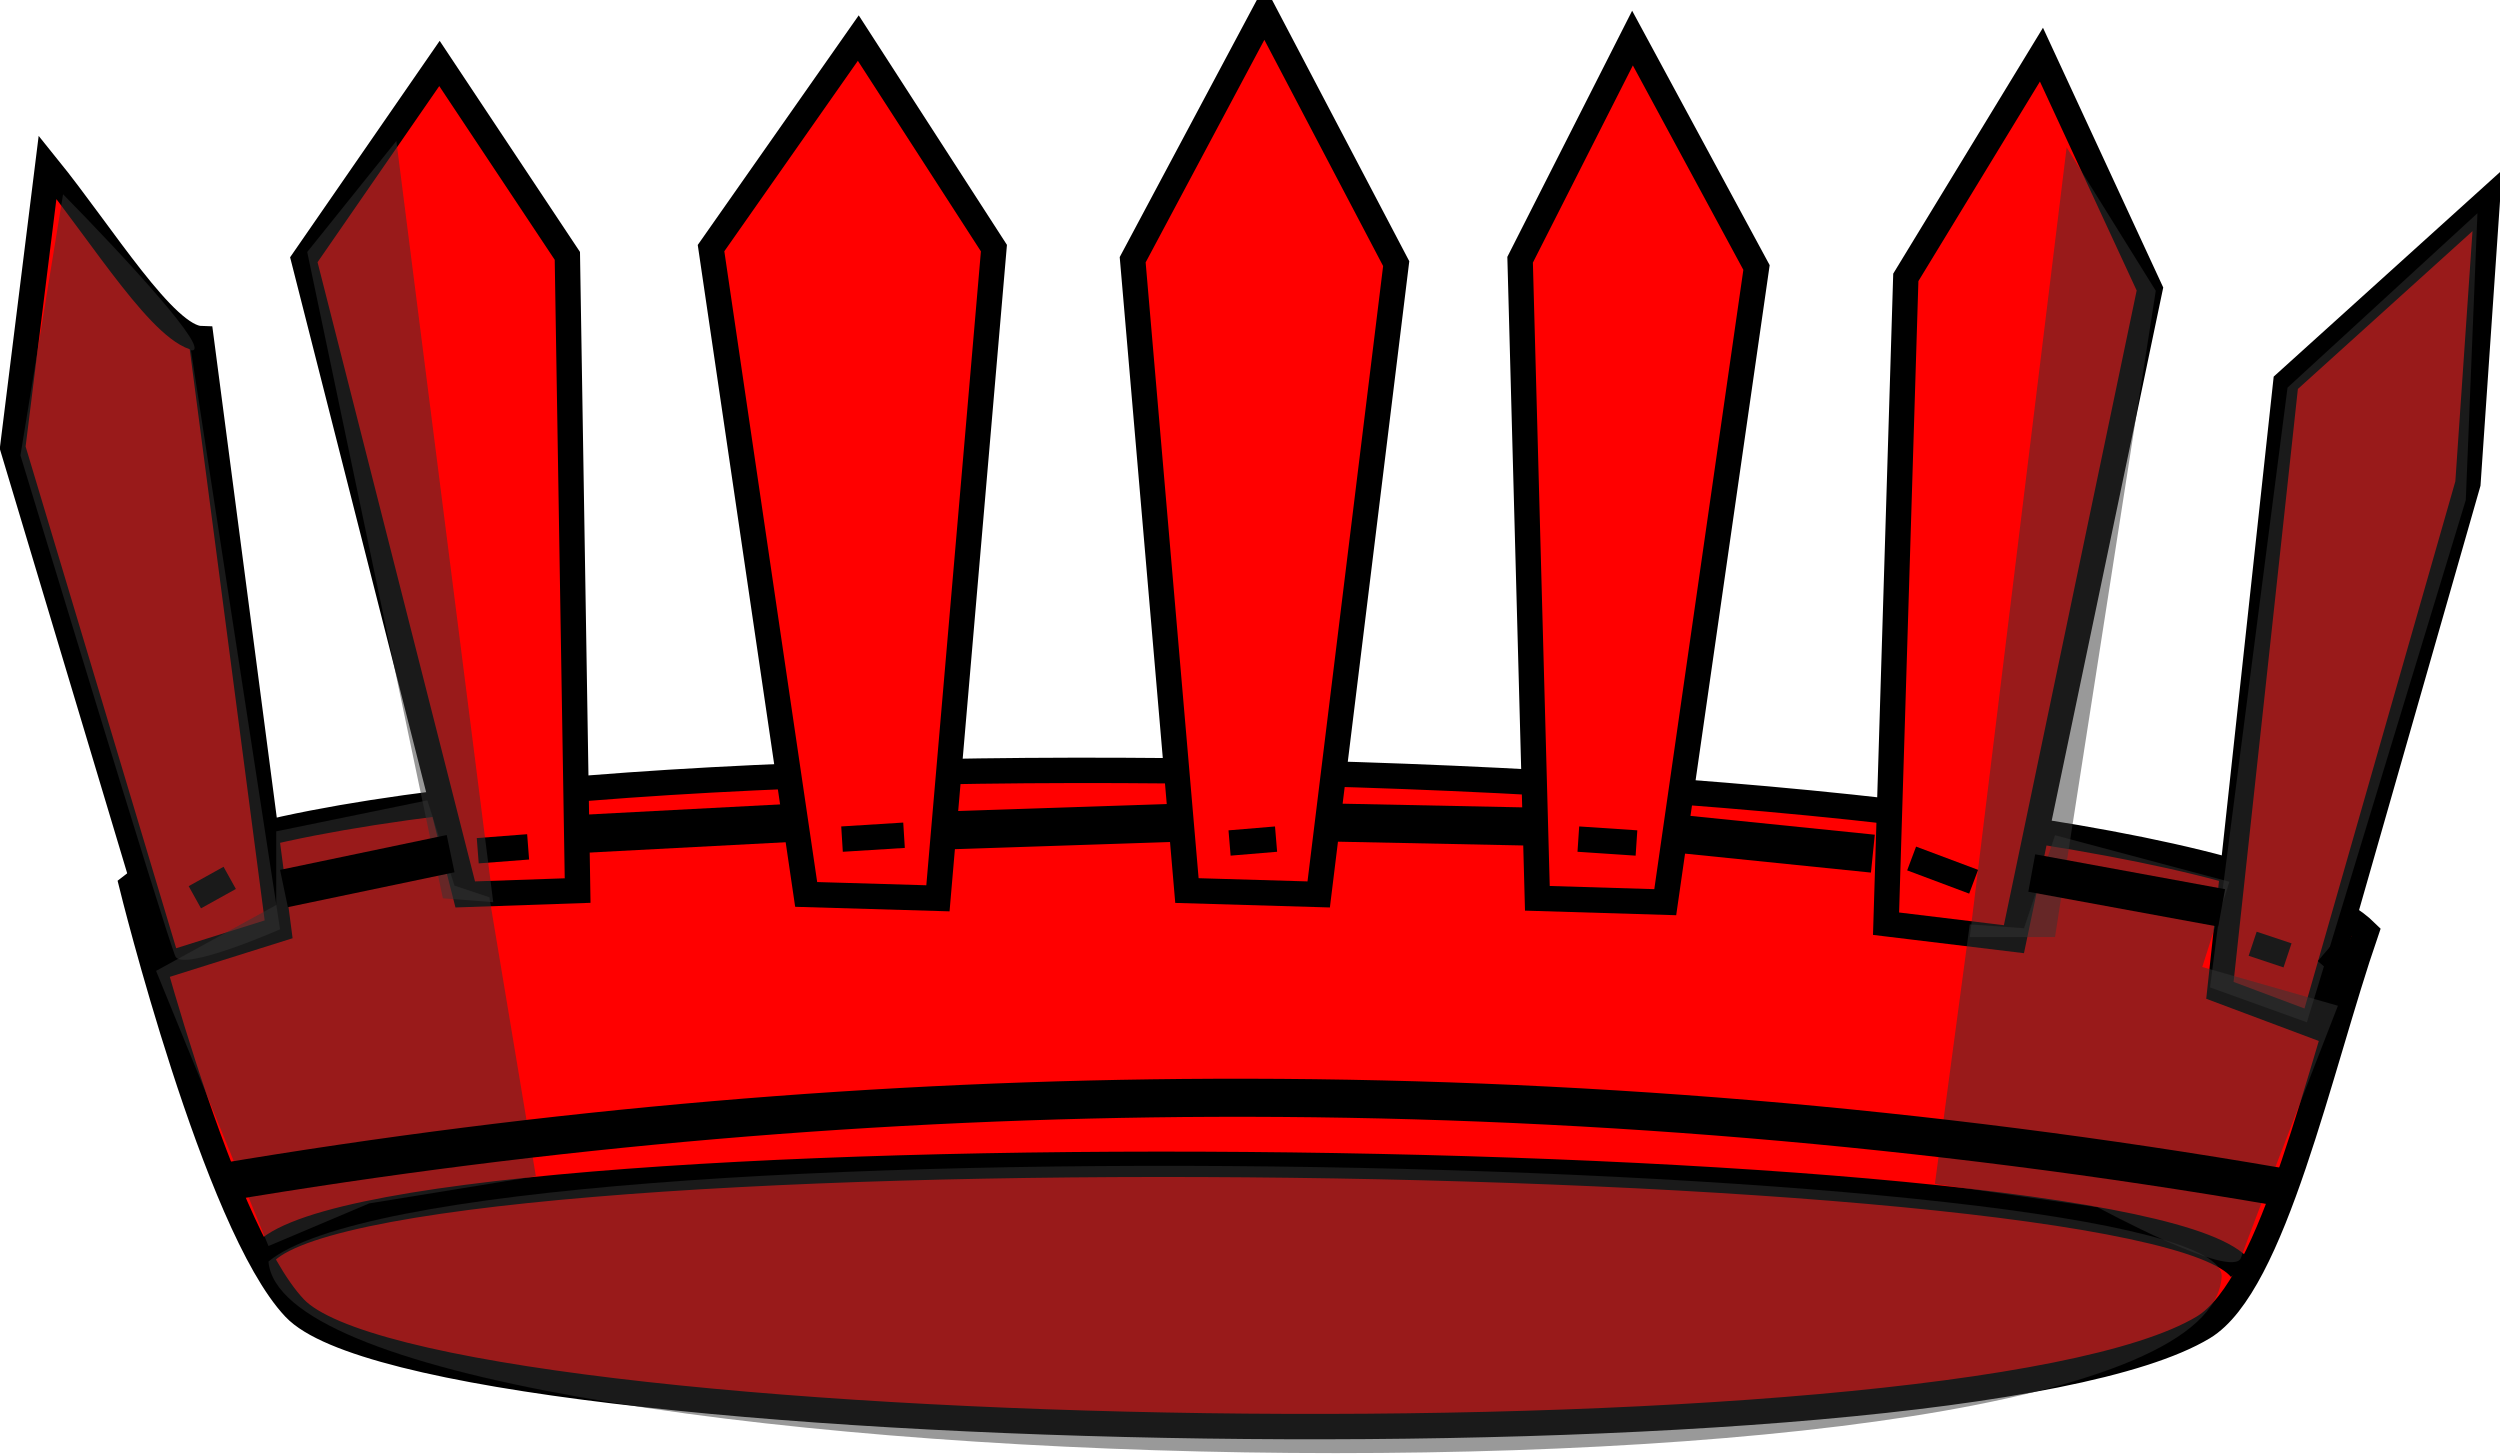
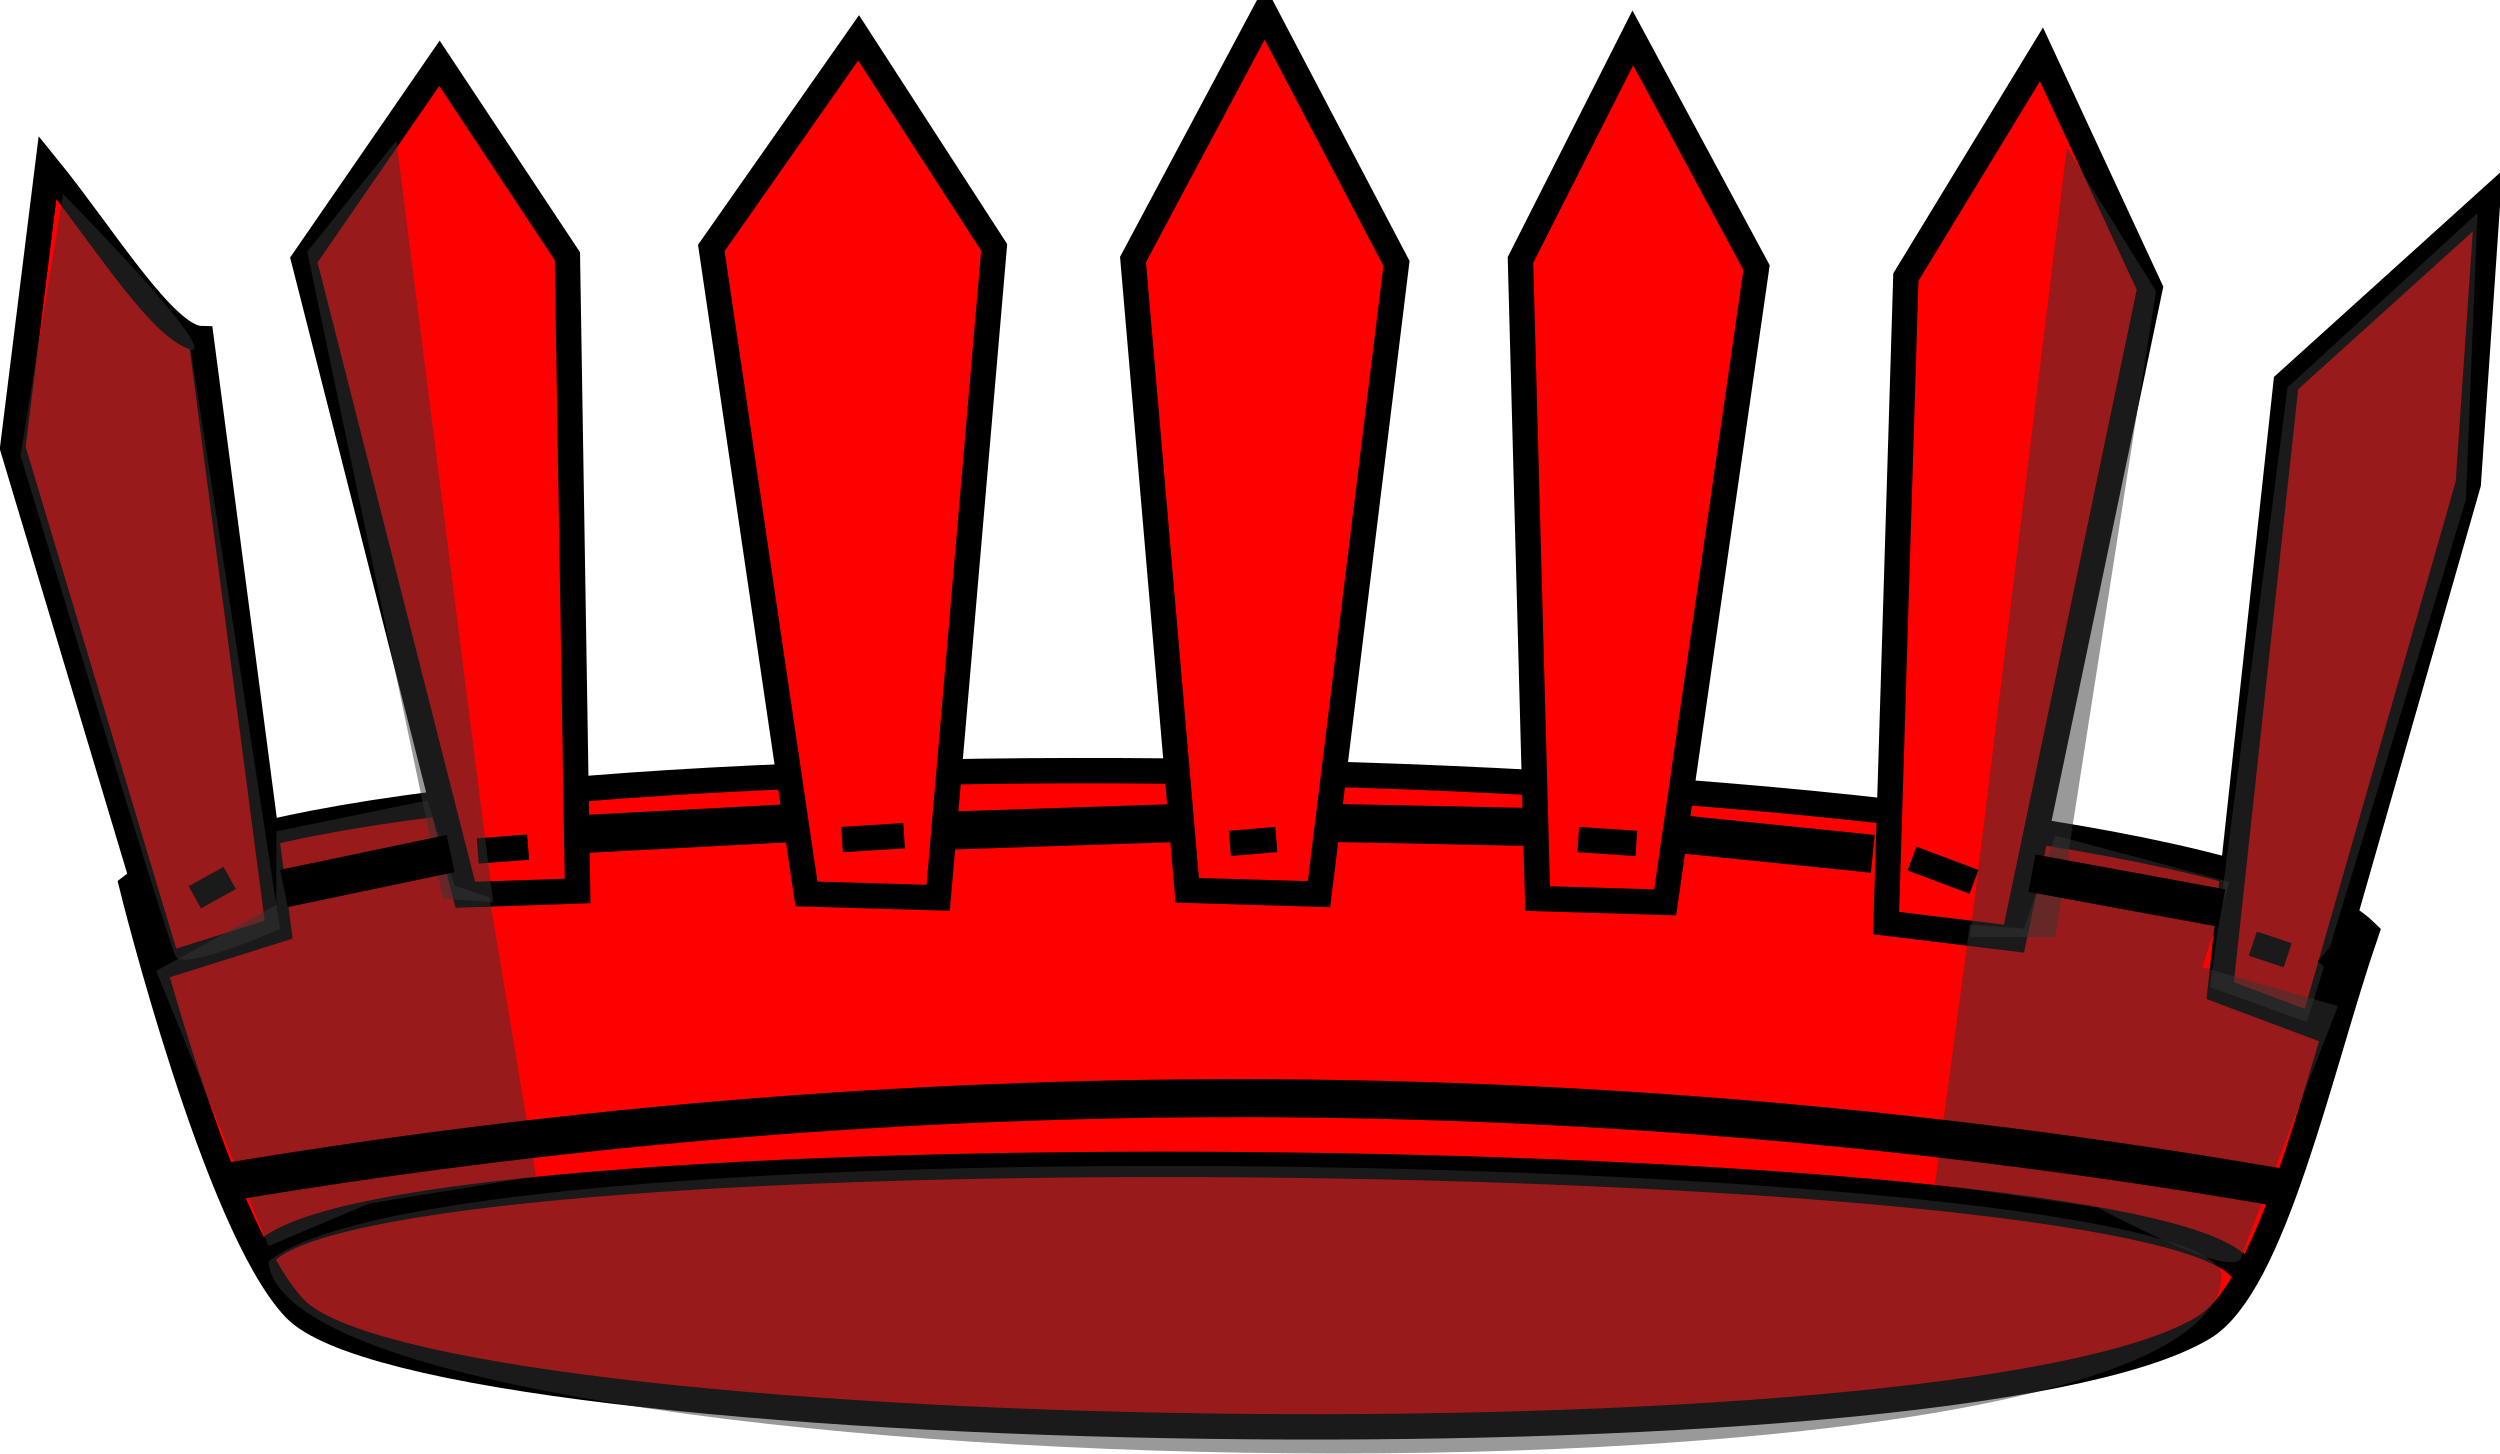
<svg xmlns="http://www.w3.org/2000/svg" width="393.954" height="228.986" id="svg2" version="1.1">
  <defs id="defs4">
    </defs>
-   <g id="body" transform="translate(0.1679394,-649.8321)">
-     <path style="fill:#ff0000;fill-opacity:1;stroke:#000000;stroke-width:4;stroke-linecap:butt;stroke-linejoin:miter;stroke-opacity:1" d="m 20.611,139.389 c 35.42,-28.092 322.313,-22.005 352.061,7.328 -7.314,21.218 -14.521,55.601 -25.649,62.29 -39.022,23.458 -280,18.931 -300.763,-3.053 C 33.792,192.754 20.611,139.389 20.611,139.389 z" id="path4611" transform="translate(0,650)" />
-     <path style="fill:none;stroke:#000000;stroke-width:4;stroke-linecap:butt;stroke-linejoin:miter;stroke-opacity:1" d="M 40.916,198.015 C 54.351,176.641 337.71,179.695 352.977,199.847" id="path4613" transform="translate(0,650)" />
-     <path style="opacity:0.5;fill:#333333;stroke:none" d="M 42.137,198.626 C 70.84,174.809 351.351,181.946 349.924,201.069 346.87,241.985 45.191,234.656 42.137,198.626 z" id="path4615" transform="translate(0,650)" />
-     <path style="fill:#ff0000;fill-opacity:1;stroke:#000000;stroke-width:4;stroke-linecap:butt;stroke-linejoin:miter;stroke-opacity:1" d="m 199.084,1.832 -20.763,38.931 8.55,99.405 20.763,0.611 12.214,-99.405 z" id="path4617" transform="translate(0,650)" />
-     <path transform="translate(0,650)" id="path4619" d="M 257.084,5.832 239.374,40.763 242.092,141.389 262.244,142 276.626,41.985 z" style="fill:#ff0000;fill-opacity:1;stroke:#000000;stroke-width:4;stroke-linecap:butt;stroke-linejoin:miter;stroke-opacity:1" />
-     <path style="fill:#ff0000;fill-opacity:1;stroke:#000000;stroke-width:4;stroke-linecap:butt;stroke-linejoin:miter;stroke-opacity:1" d="m 135.084,5.832 -23.206,33.099 14.992,101.847 20.763,0.611 8.824,-102.458 z" id="path4621" transform="translate(0,650)" />
-     <path transform="translate(0,650)" id="path4623" d="M 7.328,26.168 1.832,70.366 26.26,151.771 43.74,146.275 31.527,53.206 C 25.859,53.05 16.03,36.942 7.328,26.168 z" style="fill:#ff0000;fill-opacity:1;stroke:#000000;stroke-width:4;stroke-linecap:butt;stroke-linejoin:miter;stroke-opacity:1" />
-     <path style="fill:#ff0000;fill-opacity:1;stroke:#000000;stroke-width:4;stroke-linecap:butt;stroke-linejoin:miter;stroke-opacity:1" d="M 69.084,9.832 47.71,40.763 73.145,140.779 90.855,140.168 89.237,40.153 z" id="path4625" transform="translate(0,650)" />
-     <path style="fill:#ff0000;fill-opacity:1;stroke:#000000;stroke-width:4;stroke-linecap:butt;stroke-linejoin:miter;stroke-opacity:1" d="m 391.786,31.45 -31.756,28.702 -10.382,95.74 14.656,5.496 24.427,-85.359 z" id="path4629" transform="translate(0,650)" />
-     <path transform="translate(0,650)" id="path4631" d="m 321.527,8.443 -21.374,35.099 -3.115,101.847 20.153,2.443 21.435,-102.458 z" style="fill:#ff0000;fill-opacity:1;stroke:#000000;stroke-width:4;stroke-linecap:butt;stroke-linejoin:miter;stroke-opacity:1" />
-     <path style="fill:none;stroke:#000000;stroke-width:4;stroke-linecap:butt;stroke-linejoin:miter;stroke-opacity:1" d="m 30.534,141.221 5.496,-3.053" id="path4633" transform="translate(0,650)" />
-     <path style="fill:none;stroke:#000000;stroke-width:4;stroke-opacity:1" d="m 75.115,133.893 7.939,-0.611" id="path4637" transform="translate(0,650)" />
-     <path style="fill:none;stroke:#000000;stroke-width:4;stroke-opacity:1" d="m 132.519,132.061 9.771,-0.611" id="path4639" transform="translate(0,650)" />
-     <path style="fill:none;stroke:#000000;stroke-width:4;stroke-opacity:1" d="m 193.588,132.672 7.328,-0.611" id="path4641" transform="translate(0,650)" />
-     <path style="fill:none;stroke:#000000;stroke-width:4;stroke-opacity:1" d="m 248.55,132.061 9.16,0.611" id="path4643" transform="translate(0,650)" />
-     <path style="fill:none;stroke:#000000;stroke-width:4;stroke-opacity:1" d="m 301.069,135.114 9.771,3.664" id="path4645" transform="translate(0,650)" />
-     <path style="fill:none;stroke:#000000;stroke-width:4;stroke-opacity:1" d="m 354.809,148.55 5.496,1.832" id="path4647" transform="translate(0,650)" />
-     <path style="opacity:0.5;fill:#333333;stroke:none" d="m 9.771,30.443 c 9.71,9.882 23.739,25.055 20.153,24.595 l 14.046,91.237 c 0,0 -15.267,6.718 -16.489,4.275 C 26.26,148.107 3.053,71.588 3.053,71.588 z" id="path4651" transform="translate(0,650)" />
-     <path style="opacity:0.5;fill:#333333;fill-opacity:1;stroke:none" d="m 390.229,33.435 -29.924,27.481 -12.214,94.519 15.267,5.496 25.038,-82.305 z" id="path4653" transform="translate(0,650)" />
-     <path style="opacity:0.5;fill:#333333;fill-opacity:1;stroke:none" d="M 62.29,22.046 77.557,142 69.618,141.389 48.244,39.542 z" id="path4655" transform="translate(0,650)" />
-     <path style="opacity:0.5;fill:#333333;fill-opacity:1;stroke:none" d="m 325.496,23.053 -15.267,124.443 13.435,0 15.878,-101.847 z" id="path4657" transform="translate(0,650)" />
-     <path style="opacity:0.5;fill:#333333;fill-opacity:1;stroke:none" d="m 310.229,145.496 -5.496,40.916 25.649,3.664 c 0,0 21.374,11.603 22.595,7.939 1.221,-3.664 15.267,-39.695 15.267,-39.695 l -21.374,-6.107 4.275,-13.435 -27.481,-7.328 -4.885,14.656 z" id="path4659" transform="translate(0,650)" />
-     <path style="opacity:0.5;fill:#333333;fill-opacity:1;stroke:none" d="m 24.427,152.824 17.71,43.359 15.878,-6.718 26.26,-4.275 -7.328,-43.969 -5.496,-1.832 -4.275,-13.435 -23.817,4.886 0,11.603 z" id="path4661" transform="translate(0,650)" />
-     <path style="opacity:0.67;fill:none;stroke:#333333;stroke-width:6;stroke-opacity:1" d="" id="path3007" transform="translate(0,650)" />
-     <path style="fill:none;stroke:#000000;stroke-width:6;stroke-opacity:1" d="m 44.58,139.847 26.26,-5.496" id="path3011" transform="translate(0,650)" />
-     <path style="fill:none;stroke:#000000;stroke-width:6;stroke-opacity:1" d="m 90.382,131.298 34.809,-1.832" id="path3015" transform="translate(0,650)" />
-     <path style="fill:none;stroke:#000000;stroke-width:6;stroke-opacity:1" d="m 149.008,130.687 36.641,-1.221" id="path3019" transform="translate(0,650)" />
-     <path style="fill:none;stroke:#000000;stroke-width:6;stroke-opacity:1" d="m 210.687,129.466 29.924,0.611" id="path3027" transform="translate(0,650)" />
-     <path style="fill:none;stroke:#000000;stroke-width:6;stroke-opacity:1" d="m 265.038,131.298 29.924,3.053" id="path3031" transform="translate(0,650)" />
-     <path style="fill:none;stroke:#000000;stroke-width:6;stroke-opacity:1" d="m 320,137.405 29.924,5.496" id="path3035" transform="translate(0,650)" />
-     <path style="fill:none;stroke:#000000;stroke-width:6;stroke-opacity:1" d="m 367.023,149.008 4.275,3.664" id="path3039" transform="translate(0,650)" />
-     <path style="fill:none;stroke:#000000;stroke-width:6;stroke-opacity:1" d="m 34.198,186.26 c 51.834,-8.735 104.382,-13.234 156.947,-13.435 56.246,-0.216 112.51,4.49 167.939,14.046" id="path3051" transform="translate(0,650)" />
+   <g id="body">
+     <path style="fill:#ff0000;fill-opacity:1;stroke:#000000;stroke-width:4;stroke-linecap:butt;stroke-linejoin:miter;stroke-opacity:1" d="m20.78,139.6   c35.42,-28.09 322.3,-22 352.1,7.328 -7.314,21.22 -14.52,55.6 -25.65,62.29 -39.02,23.46 -280,18.93 -300.8,-3.053   C33.96,193 20.78,139.6 20.78,139.6   z " id="path4611" />
+     <path style="fill:none;stroke:#000000;stroke-width:4;stroke-linecap:butt;stroke-linejoin:miter;stroke-opacity:1" d="M41.09,198.2   C54.52,176.8 337.9,179.9 353.2,200   " id="path4613" />
+     <path style="opacity:0.5;fill:#333333;stroke:none" d="M42.31,198.8   C71.01,175 351.6,182.1 350.1,201.3 347.1,242.2 45.36,234.9 42.31,198.8   z " id="path4615" />
+     <path style="fill:#ff0000;fill-opacity:1;stroke:#000000;stroke-width:4;stroke-linecap:butt;stroke-linejoin:miter;stroke-opacity:1" d="m199.3,1.968 -20.76,38.93 8.55,99.4 20.76,0.611 12.21,-99.4   z " id="path4617" />
+     <path id="path4619" d="M257.3,5.968 239.6,40.97 242.3,141.6 262.4,142.2 276.8,42.17   z " style="fill:#ff0000;fill-opacity:1;stroke:#000000;stroke-width:4;stroke-linecap:butt;stroke-linejoin:miter;stroke-opacity:1" />
+     <path style="fill:#ff0000;fill-opacity:1;stroke:#000000;stroke-width:4;stroke-linecap:butt;stroke-linejoin:miter;stroke-opacity:1" d="m135.3,5.968 -23.21,33.1 14.99,101.8 20.76,0.611 8.824,-102.5   z " id="path4621" />
+     <path id="path4623" d="M7.496,26.37 2,70.57 26.43,152 43.91,146.5 31.7,53.37   C26.03,53.27 16.2,37.07 7.496,26.37   z " style="fill:#ff0000;fill-opacity:1;stroke:#000000;stroke-width:4;stroke-linecap:butt;stroke-linejoin:miter;stroke-opacity:1" />
+     <path style="fill:#ff0000;fill-opacity:1;stroke:#000000;stroke-width:4;stroke-linecap:butt;stroke-linejoin:miter;stroke-opacity:1" d="M69.25,9.968 47.88,40.97 73.32,141 91.02,140.4 89.41,40.37   z " id="path4625" />
+     <path style="fill:#ff0000;fill-opacity:1;stroke:#000000;stroke-width:4;stroke-linecap:butt;stroke-linejoin:miter;stroke-opacity:1" d="m392,31.67 -31.76,28.7 -10.38,95.74 14.66,5.496 24.43,-85.36   z " id="path4629" />
+     <path id="path4631" d="m321.7,8.568 -21.37,35.1 -3.115,101.8 20.15,2.443 21.44,-102.5   z " style="fill:#ff0000;fill-opacity:1;stroke:#000000;stroke-width:4;stroke-linecap:butt;stroke-linejoin:miter;stroke-opacity:1" />
+     <path style="fill:none;stroke:#000000;stroke-width:4;stroke-linecap:butt;stroke-linejoin:miter;stroke-opacity:1" d="m30.7,141.4 5.496,-3.053   " id="path4633" />
+     <path style="fill:none;stroke:#000000;stroke-width:4;stroke-opacity:1" d="m75.28,134.1 7.939,-0.611   " id="path4637" />
+     <path style="fill:none;stroke:#000000;stroke-width:4;stroke-opacity:1" d="m132.7,132.3 9.771,-0.611   " id="path4639" />
+     <path style="fill:none;stroke:#000000;stroke-width:4;stroke-opacity:1" d="m193.8,132.9 7.328,-0.611   " id="path4641" />
+     <path style="fill:none;stroke:#000000;stroke-width:4;stroke-opacity:1" d="m248.7,132.3 9.16,0.611   " id="path4643" />
+     <path style="fill:none;stroke:#000000;stroke-width:4;stroke-opacity:1" d="m301.3,135.3 9.771,3.664   " id="path4645" />
+     <path style="fill:none;stroke:#000000;stroke-width:4;stroke-opacity:1" d="m355,148.7 5.496,1.832   " id="path4647" />
+     <path style="opacity:0.5;fill:#333333;stroke:none" d="m9.939,30.57   c9.71,9.882 23.74,25.06 20.15,24.6   l14.05,91.24   c0,0 -15.27,6.718 -16.49,4.275   C26.43,148.3 3.221,71.77 3.221,71.77   z " id="path4651" />
+     <path style="opacity:0.5;fill:#333333;fill-opacity:1;stroke:none" d="m390.4,33.57 -29.92,27.48 -12.21,94.52 15.27,5.496 25.04,-82.31   z " id="path4653" />
+     <path style="opacity:0.5;fill:#333333;fill-opacity:1;stroke:none" d="M62.46,22.17 77.73,142.2 69.79,141.6 48.41,39.67   z " id="path4655" />
+     <path style="opacity:0.5;fill:#333333;fill-opacity:1;stroke:none" d="m325.7,23.27 -15.27,124.4 13.44,0 15.88,-101.8   z " id="path4657" />
+     <path style="opacity:0.5;fill:#333333;fill-opacity:1;stroke:none" d="m310.4,145.7 -5.496,40.92 25.65,3.664   c0,0 21.37,11.6 22.6,7.939 1.221,-3.664 15.27,-39.69 15.27,-39.69   l-21.37,-6.107 4.275,-13.44 -27.48,-7.328 -4.885,14.66   z " id="path4659" />
+     <path style="opacity:0.5;fill:#333333;fill-opacity:1;stroke:none" d="m24.6,153 17.71,43.36 15.88,-6.718 26.26,-4.275 -7.328,-43.97 -5.496,-1.832 -4.275,-13.44 -23.82,4.886 0,11.6   z " id="path4661" />
+     <path style="opacity:0.67;fill:none;stroke:#333333;stroke-width:6;stroke-opacity:1" d="" id="path3007" />
+     <path style="fill:none;stroke:#000000;stroke-width:6;stroke-opacity:1" d="m44.75,140 26.26,-5.496   " id="path3011" />
+     <path style="fill:none;stroke:#000000;stroke-width:6;stroke-opacity:1" d="m90.55,131.5 34.81,-1.832   " id="path3015" />
+     <path style="fill:none;stroke:#000000;stroke-width:6;stroke-opacity:1" d="m149.2,130.9 36.64,-1.221   " id="path3019" />
+     <path style="fill:none;stroke:#000000;stroke-width:6;stroke-opacity:1" d="m210.9,129.7 29.92,0.611   " id="path3027" />
+     <path style="fill:none;stroke:#000000;stroke-width:6;stroke-opacity:1" d="m265.2,131.5 29.92,3.053   " id="path3031" />
+     <path style="fill:none;stroke:#000000;stroke-width:6;stroke-opacity:1" d="m320.2,137.6 29.92,5.496   " id="path3035" />
+     <path style="fill:none;stroke:#000000;stroke-width:6;stroke-opacity:1" d="m367.2,149.2 4.275,3.664   " id="path3039" />
+     <path style="fill:none;stroke:#000000;stroke-width:6;stroke-opacity:1" d="m34.37,186.5   c51.83,-8.735 104.4,-13.23 156.9,-13.44 56.25,-0.216 112.5,4.49 167.9,14.05   " id="path3051" />
  </g>
</svg>
